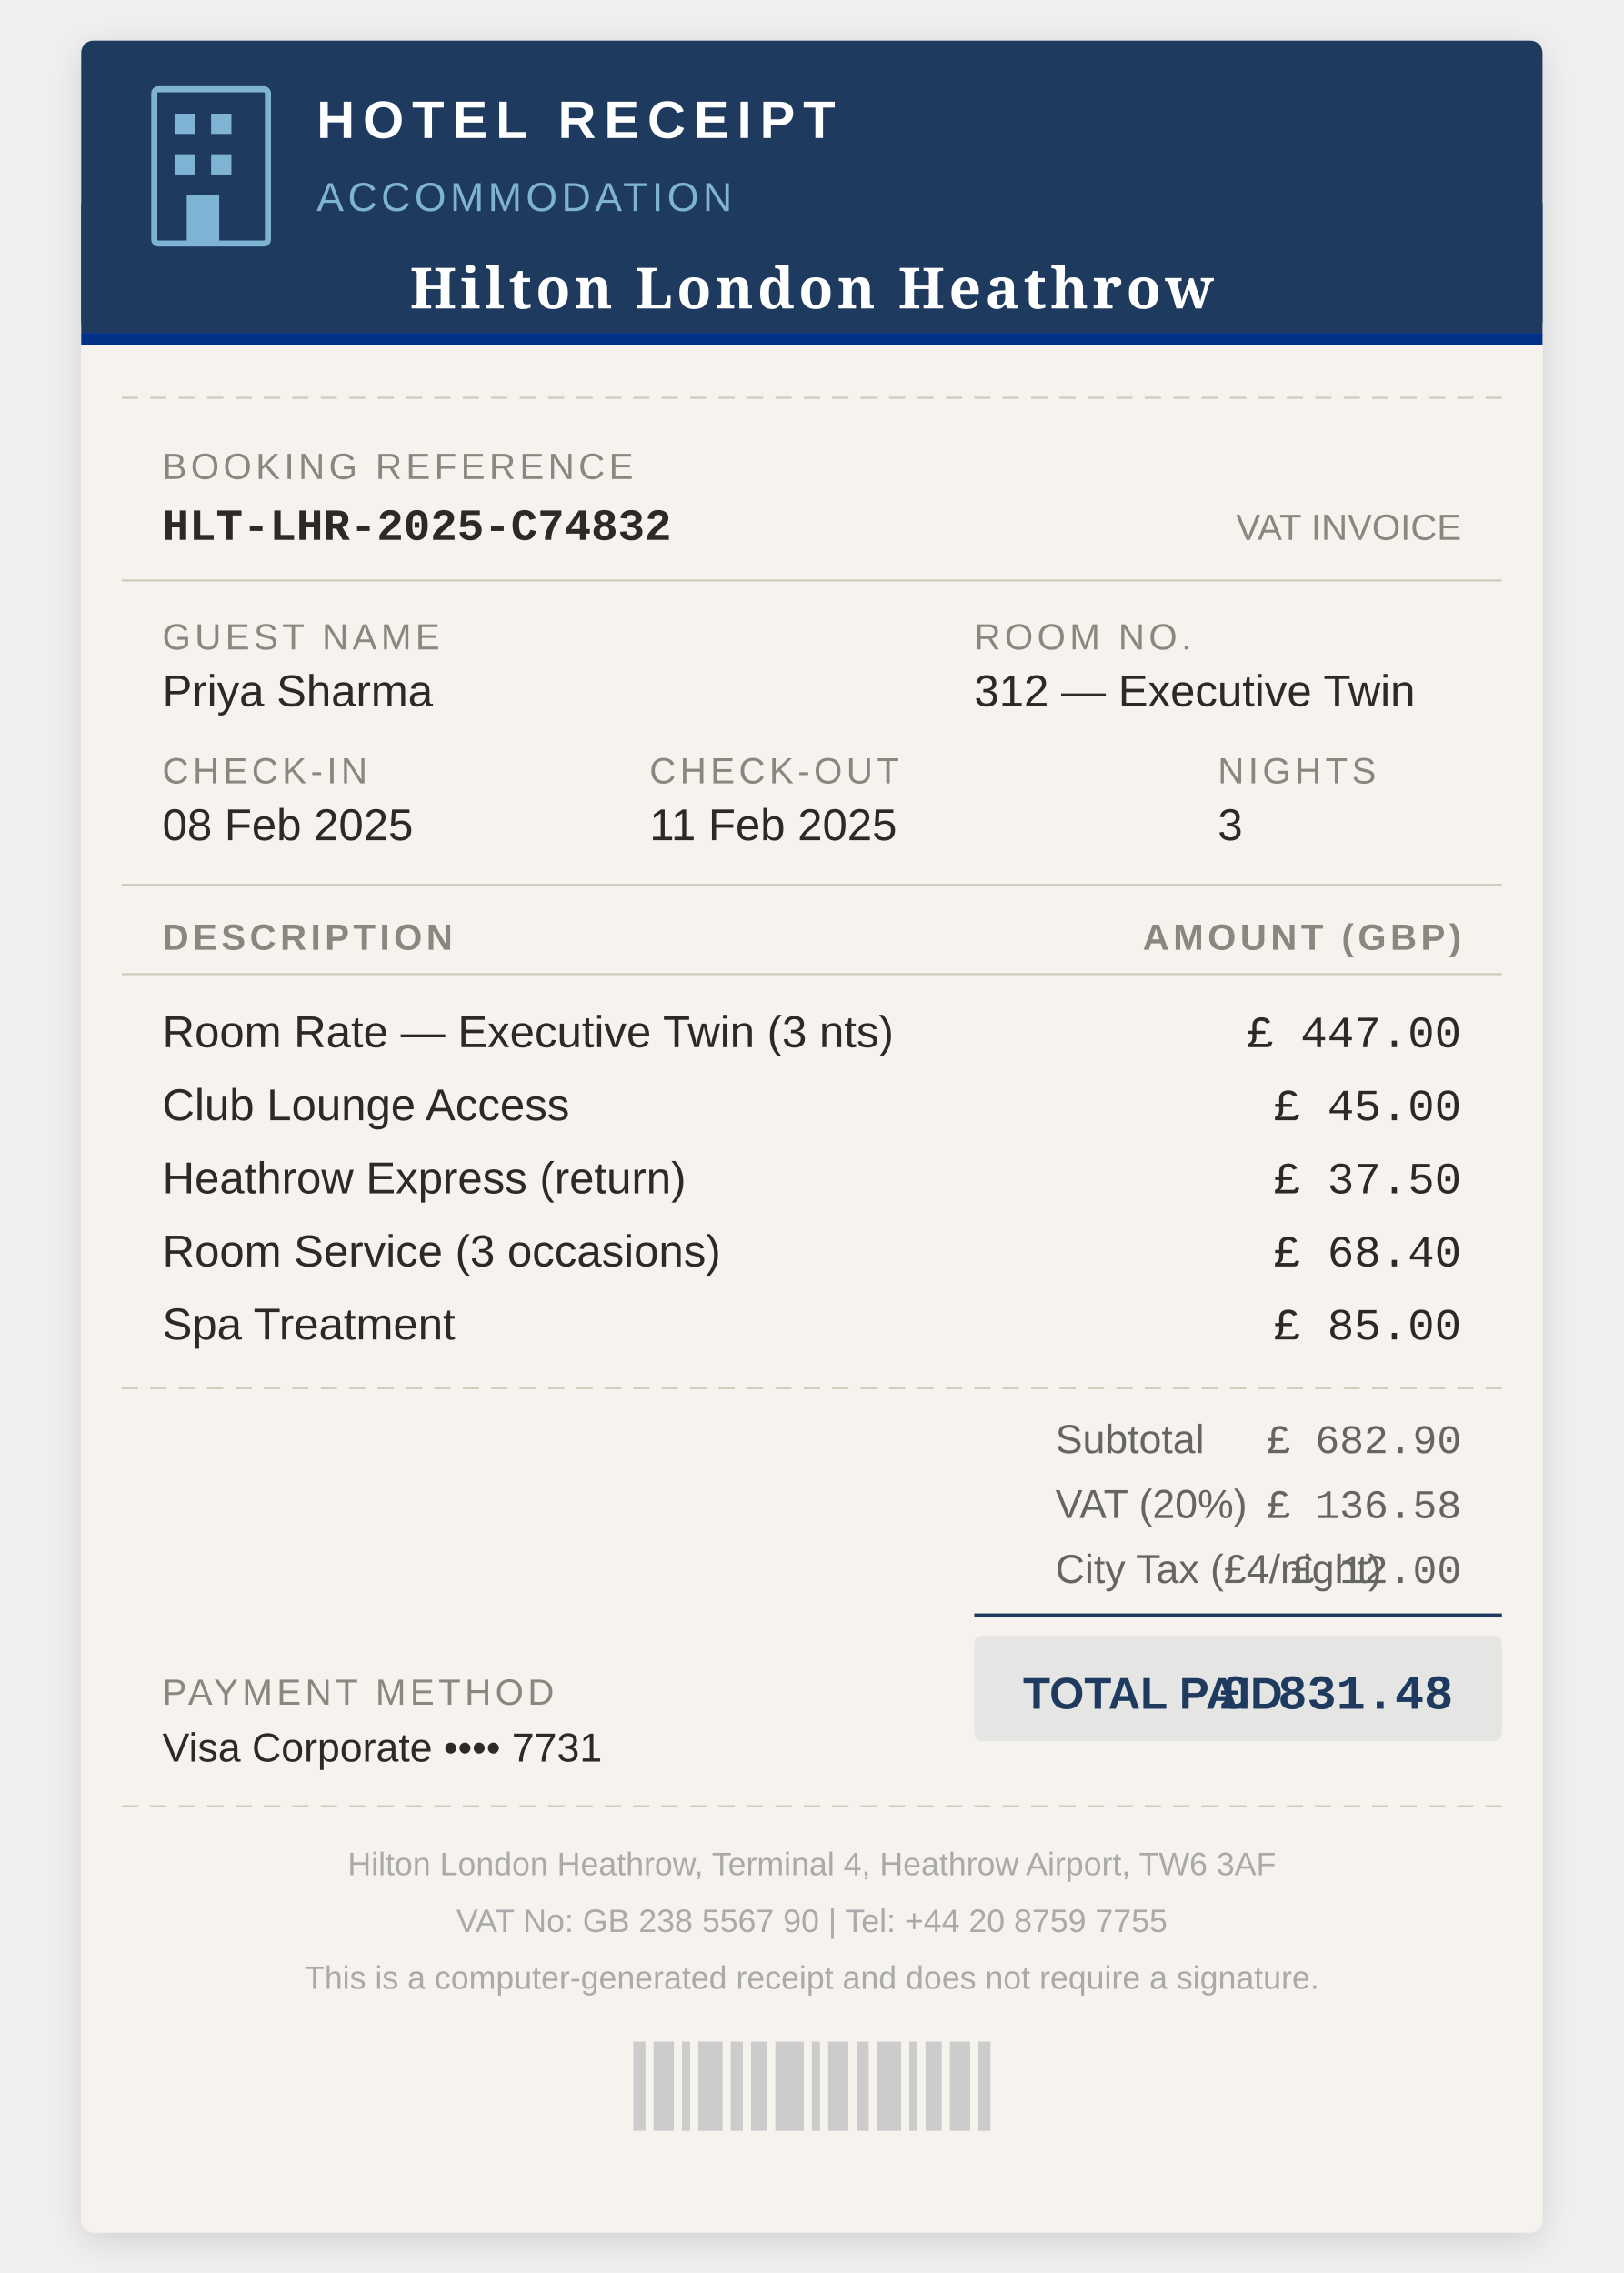
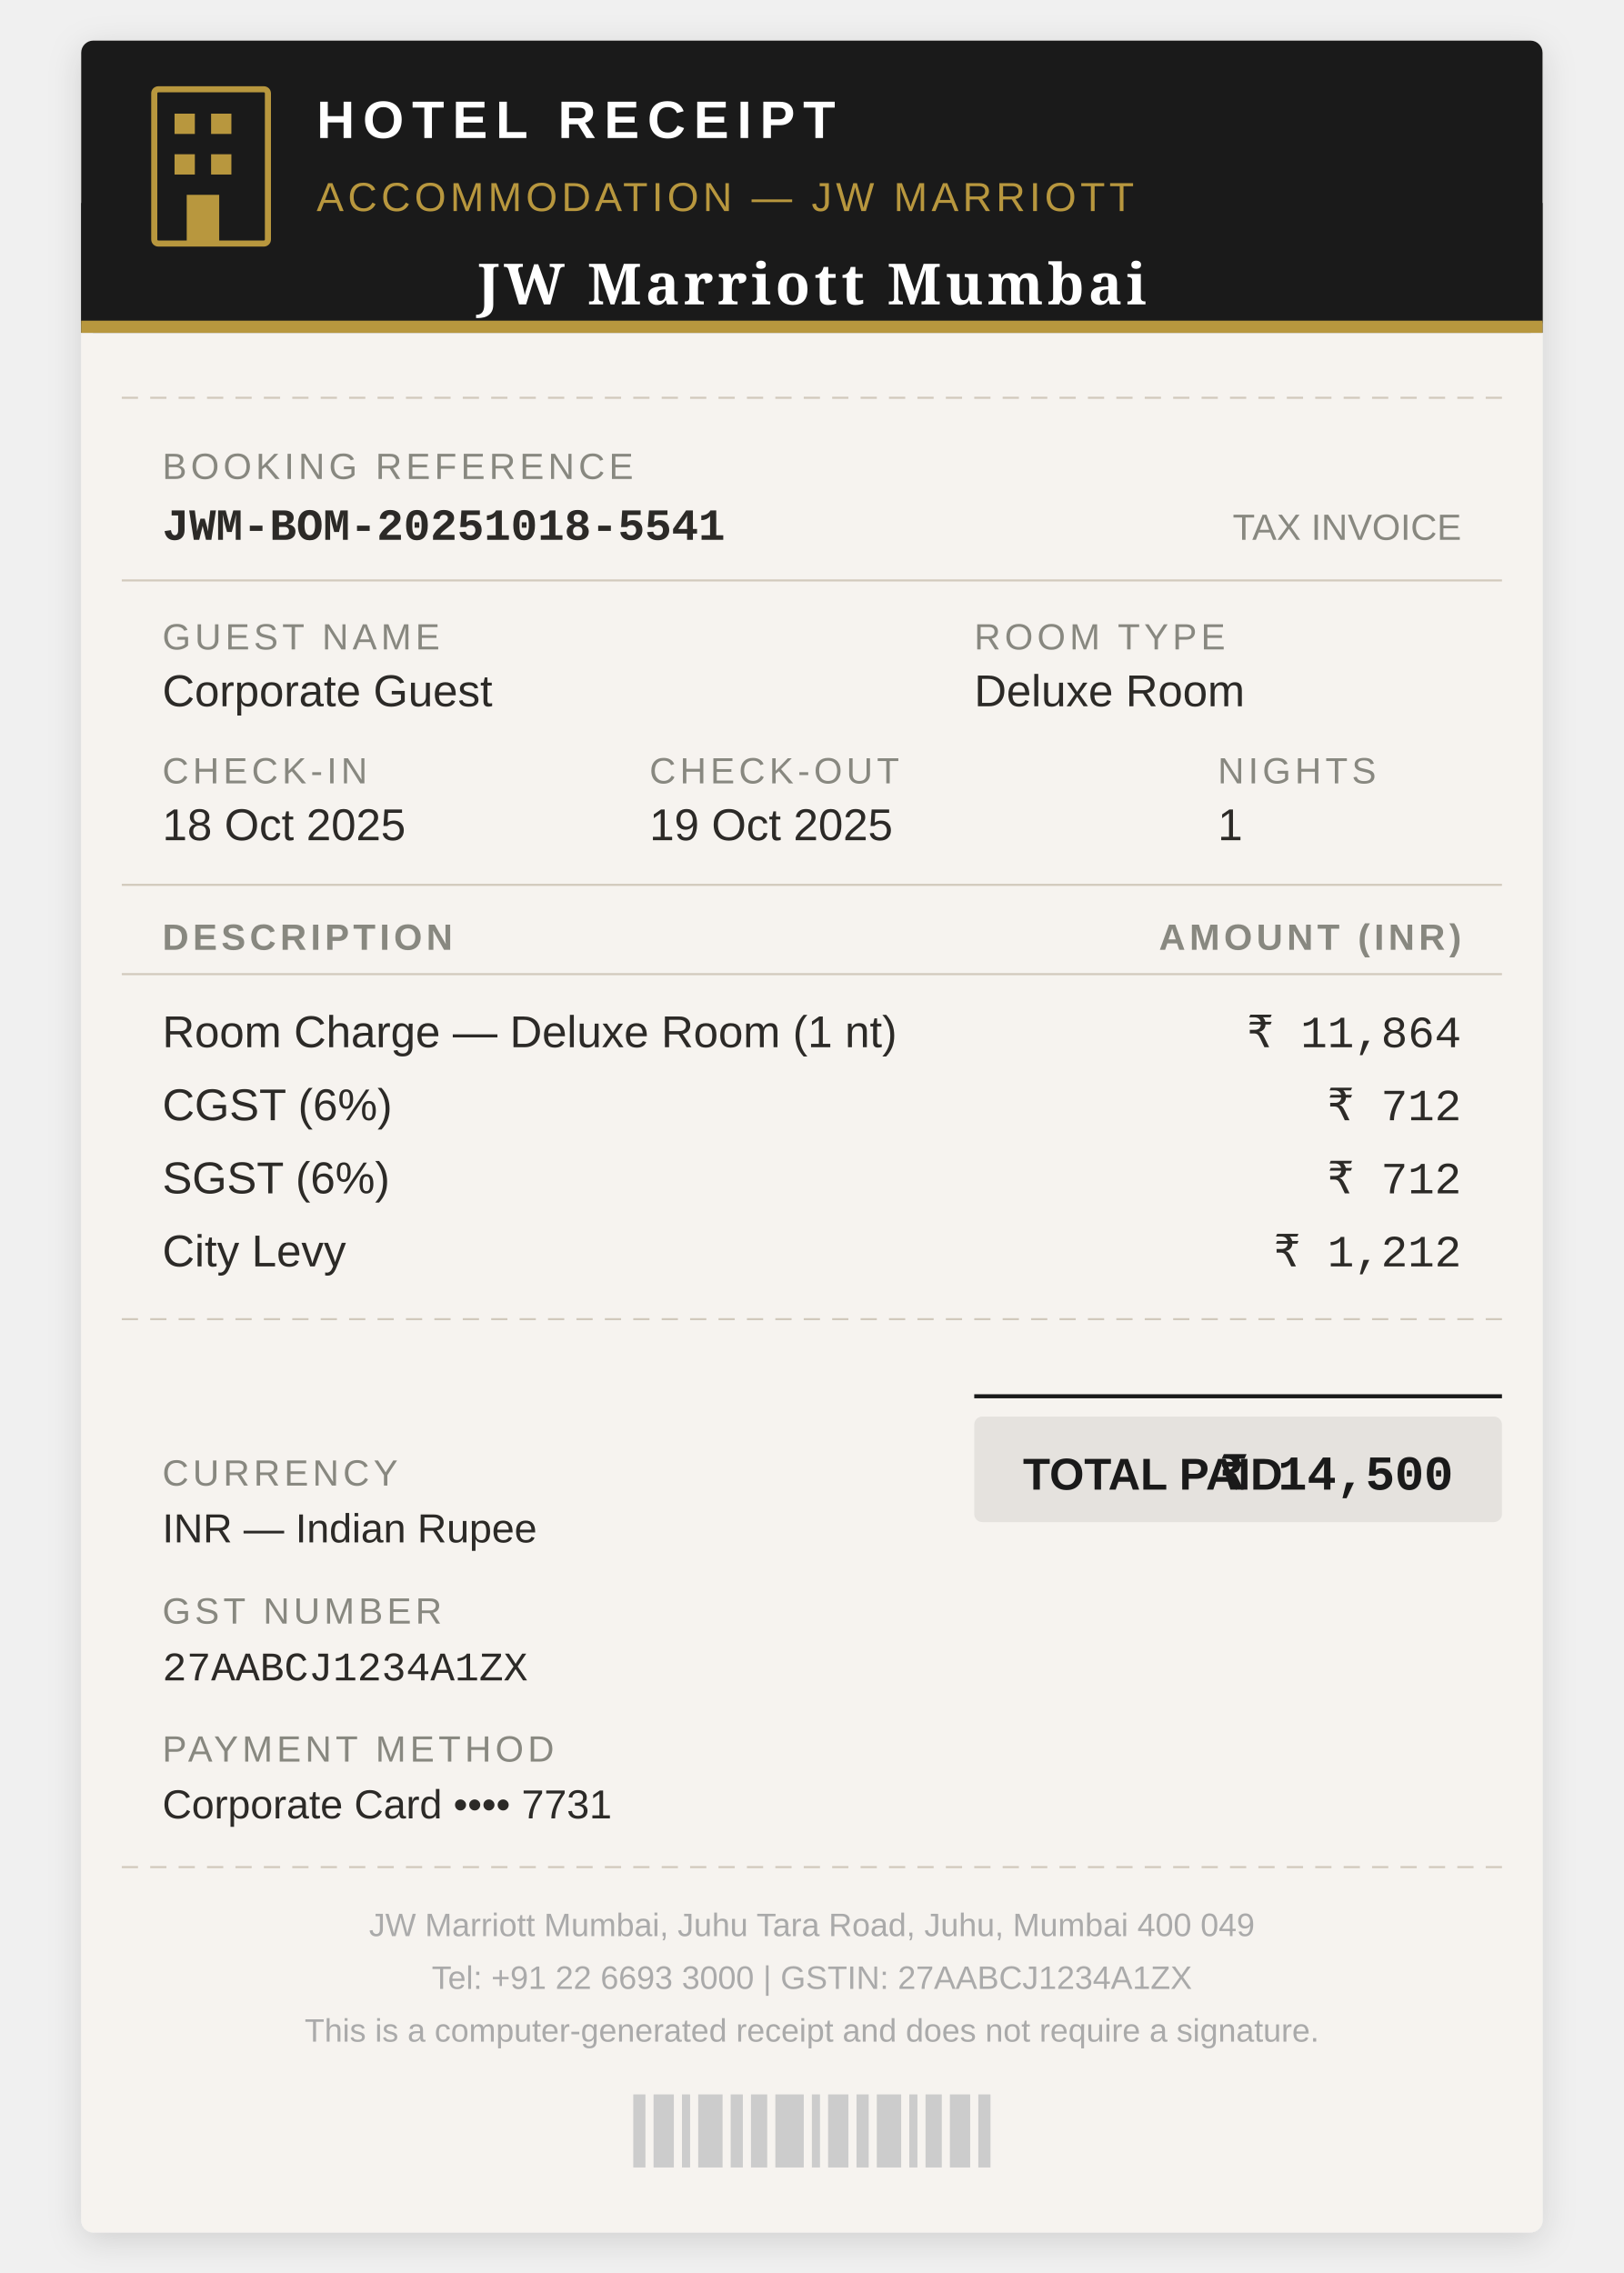
<svg xmlns="http://www.w3.org/2000/svg" width="400" height="560" viewBox="0 0 400 560">
  <defs>
    <filter id="paper-shadow">
      <feDropShadow dx="0" dy="2" stdDeviation="4" flood-color="#00000022" />
    </filter>
  </defs>
  <rect x="20" y="10" width="360" height="540" rx="3" ry="3" fill="#F8F6F2" filter="url(#paper-shadow)" />
  <rect x="20" y="10" width="360" height="540" rx="3" ry="3" fill="#EAE6DD" opacity="0.15" />
-   <rect x="20" y="10" width="360" height="72" rx="3" ry="3" fill="#1E3A5F" />
-   <rect x="20" y="50" width="360" height="32" fill="#1E3A5F" />
-   <rect x="38" y="22" width="28" height="38" rx="1" fill="none" stroke="#7FB3D3" stroke-width="1.5" />
-   <rect x="43" y="28" width="5" height="5" fill="#7FB3D3" />
-   <rect x="52" y="28" width="5" height="5" fill="#7FB3D3" />
-   <rect x="43" y="38" width="5" height="5" fill="#7FB3D3" />
-   <rect x="52" y="38" width="5" height="5" fill="#7FB3D3" />
-   <rect x="46" y="48" width="8" height="12" fill="#7FB3D3" />
+   <rect x="20" y="10" width="360" height="72" rx="3" ry="3" fill="#1A1A1A" />
+   <rect x="20" y="50" width="360" height="32" fill="#1A1A1A" />
+   <rect x="20" y="79" width="360" height="3" fill="#B8973E" />
+   <rect x="38" y="22" width="28" height="38" rx="1" fill="none" stroke="#B8973E" stroke-width="1.5" />
+   <rect x="43" y="28" width="5" height="5" fill="#B8973E" />
+   <rect x="52" y="28" width="5" height="5" fill="#B8973E" />
+   <rect x="43" y="38" width="5" height="5" fill="#B8973E" />
+   <rect x="52" y="38" width="5" height="5" fill="#B8973E" />
+   <rect x="46" y="48" width="8" height="12" fill="#B8973E" />
  <text x="78" y="34" font-family="'Arial', sans-serif" font-size="13" font-weight="700" fill="#FFFFFF" letter-spacing="2">HOTEL RECEIPT</text>
-   <text x="78" y="52" font-family="'Arial', sans-serif" font-size="10" fill="#7FB3D3" letter-spacing="1">ACCOMMODATION</text>
-   <text x="200" y="76" font-family="'Georgia', serif" font-size="14" font-weight="700" fill="#FFFFFF" text-anchor="middle" letter-spacing="1">Hilton London Heathrow</text>
-   <rect x="20" y="82" width="360" height="3" fill="#003087" />
+   <text x="78" y="52" font-family="'Arial', sans-serif" font-size="10" fill="#B8973E" letter-spacing="1">ACCOMMODATION — JW MARRIOTT</text>
+   <text x="200" y="75" font-family="'Georgia', serif" font-size="14" font-weight="700" fill="#FFFFFF" text-anchor="middle" letter-spacing="1">JW Marriott Mumbai</text>
  <line x1="30" y1="98" x2="370" y2="98" stroke="#D1C9BC" stroke-width="0.5" stroke-dasharray="4,3" />
  <text x="40" y="118" font-family="'Arial', sans-serif" font-size="9" fill="#888880" letter-spacing="1">BOOKING REFERENCE</text>
-   <text x="40" y="133" font-family="'Courier New', monospace" font-size="11" font-weight="700" fill="#2C2A27">HLT-LHR-2025-C74832</text>
-   <text x="360" y="133" font-family="'Arial', sans-serif" font-size="9" fill="#888880" text-anchor="end">VAT INVOICE</text>
+   <text x="40" y="133" font-family="'Courier New', monospace" font-size="11" font-weight="700" fill="#2C2A27">JWM-BOM-20251018-5541</text>
+   <text x="360" y="133" font-family="'Arial', sans-serif" font-size="9" fill="#888880" text-anchor="end">TAX INVOICE</text>
  <line x1="30" y1="143" x2="370" y2="143" stroke="#D1C9BC" stroke-width="0.5" />
  <text x="40" y="160" font-family="'Arial', sans-serif" font-size="9" fill="#888880" letter-spacing="1">GUEST NAME</text>
-   <text x="40" y="174" font-family="'Arial', sans-serif" font-size="11" fill="#2C2A27">Priya Sharma</text>
-   <text x="240" y="160" font-family="'Arial', sans-serif" font-size="9" fill="#888880" letter-spacing="1">ROOM NO.</text>
-   <text x="240" y="174" font-family="'Arial', sans-serif" font-size="11" fill="#2C2A27">312 — Executive Twin</text>
+   <text x="40" y="174" font-family="'Arial', sans-serif" font-size="11" fill="#2C2A27">Corporate Guest</text>
+   <text x="240" y="160" font-family="'Arial', sans-serif" font-size="9" fill="#888880" letter-spacing="1">ROOM TYPE</text>
+   <text x="240" y="174" font-family="'Arial', sans-serif" font-size="11" fill="#2C2A27">Deluxe Room</text>
  <text x="40" y="193" font-family="'Arial', sans-serif" font-size="9" fill="#888880" letter-spacing="1">CHECK-IN</text>
-   <text x="40" y="207" font-family="'Arial', sans-serif" font-size="11" fill="#2C2A27">08 Feb 2025</text>
+   <text x="40" y="207" font-family="'Arial', sans-serif" font-size="11" fill="#2C2A27">18 Oct 2025</text>
  <text x="160" y="193" font-family="'Arial', sans-serif" font-size="9" fill="#888880" letter-spacing="1">CHECK-OUT</text>
-   <text x="160" y="207" font-family="'Arial', sans-serif" font-size="11" fill="#2C2A27">11 Feb 2025</text>
+   <text x="160" y="207" font-family="'Arial', sans-serif" font-size="11" fill="#2C2A27">19 Oct 2025</text>
  <text x="300" y="193" font-family="'Arial', sans-serif" font-size="9" fill="#888880" letter-spacing="1">NIGHTS</text>
-   <text x="300" y="207" font-family="'Arial', sans-serif" font-size="11" fill="#2C2A27">3</text>
+   <text x="300" y="207" font-family="'Arial', sans-serif" font-size="11" fill="#2C2A27">1</text>
  <line x1="30" y1="218" x2="370" y2="218" stroke="#D1C9BC" stroke-width="0.5" />
  <text x="40" y="234" font-family="'Arial', sans-serif" font-size="9" font-weight="700" fill="#888880" letter-spacing="1">DESCRIPTION</text>
-   <text x="360" y="234" font-family="'Arial', sans-serif" font-size="9" font-weight="700" fill="#888880" text-anchor="end" letter-spacing="1">AMOUNT (GBP)</text>
+   <text x="360" y="234" font-family="'Arial', sans-serif" font-size="9" font-weight="700" fill="#888880" text-anchor="end" letter-spacing="1">AMOUNT (INR)</text>
  <line x1="30" y1="240" x2="370" y2="240" stroke="#D1C9BC" stroke-width="0.5" />
-   <text x="40" y="258" font-family="'Arial', sans-serif" font-size="11" fill="#2C2A27">Room Rate — Executive Twin (3 nts)</text>
-   <text x="360" y="258" font-family="'Courier New', monospace" font-size="11" fill="#2C2A27" text-anchor="end">£ 447.00</text>
-   <text x="40" y="276" font-family="'Arial', sans-serif" font-size="11" fill="#2C2A27">Club Lounge Access</text>
-   <text x="360" y="276" font-family="'Courier New', monospace" font-size="11" fill="#2C2A27" text-anchor="end">£  45.00</text>
-   <text x="40" y="294" font-family="'Arial', sans-serif" font-size="11" fill="#2C2A27">Heathrow Express (return)</text>
-   <text x="360" y="294" font-family="'Courier New', monospace" font-size="11" fill="#2C2A27" text-anchor="end">£  37.50</text>
-   <text x="40" y="312" font-family="'Arial', sans-serif" font-size="11" fill="#2C2A27">Room Service (3 occasions)</text>
-   <text x="360" y="312" font-family="'Courier New', monospace" font-size="11" fill="#2C2A27" text-anchor="end">£  68.40</text>
-   <text x="40" y="330" font-family="'Arial', sans-serif" font-size="11" fill="#2C2A27">Spa Treatment</text>
-   <text x="360" y="330" font-family="'Courier New', monospace" font-size="11" fill="#2C2A27" text-anchor="end">£  85.00</text>
-   <line x1="30" y1="342" x2="370" y2="342" stroke="#D1C9BC" stroke-width="0.5" stroke-dasharray="4,3" />
-   <text x="260" y="358" font-family="'Arial', sans-serif" font-size="10" fill="#666660">Subtotal</text>
-   <text x="360" y="358" font-family="'Courier New', monospace" font-size="10" fill="#666660" text-anchor="end">£ 682.90</text>
-   <text x="260" y="374" font-family="'Arial', sans-serif" font-size="10" fill="#666660">VAT (20%)</text>
-   <text x="360" y="374" font-family="'Courier New', monospace" font-size="10" fill="#666660" text-anchor="end">£ 136.58</text>
-   <text x="260" y="390" font-family="'Arial', sans-serif" font-size="10" fill="#666660">City Tax (£4/night)</text>
-   <text x="360" y="390" font-family="'Courier New', monospace" font-size="10" fill="#666660" text-anchor="end">£  12.00</text>
-   <line x1="240" y1="398" x2="370" y2="398" stroke="#1E3A5F" stroke-width="1" />
-   <rect x="240" y="403" width="130" height="26" rx="2" fill="#1E3A5F" opacity="0.08" />
-   <text x="252" y="421" font-family="'Arial', sans-serif" font-size="11" font-weight="700" fill="#1E3A5F">TOTAL PAID</text>
-   <text x="358" y="421" font-family="'Courier New', monospace" font-size="12" font-weight="700" fill="#1E3A5F" text-anchor="end">£ 831.48</text>
-   <text x="40" y="420" font-family="'Arial', sans-serif" font-size="9" fill="#888880" letter-spacing="1">PAYMENT METHOD</text>
-   <text x="40" y="434" font-family="'Arial', sans-serif" font-size="10" fill="#2C2A27">Visa Corporate •••• 7731</text>
-   <line x1="30" y1="445" x2="370" y2="445" stroke="#D1C9BC" stroke-width="0.5" stroke-dasharray="4,3" />
-   <text x="200" y="462" font-family="'Arial', sans-serif" font-size="8" fill="#AAAAAA" text-anchor="middle">Hilton London Heathrow, Terminal 4, Heathrow Airport, TW6 3AF</text>
-   <text x="200" y="476" font-family="'Arial', sans-serif" font-size="8" fill="#AAAAAA" text-anchor="middle">VAT No: GB 238 5567 90  |  Tel: +44 20 8759 7755</text>
-   <text x="200" y="490" font-family="'Arial', sans-serif" font-size="8" fill="#AAAAAA" text-anchor="middle">This is a computer-generated receipt and does not require a signature.</text>
-   <rect x="156" y="503" width="3" height="22" fill="#CCCCCC" />
-   <rect x="161" y="503" width="5" height="22" fill="#CCCCCC" />
-   <rect x="168" y="503" width="2" height="22" fill="#CCCCCC" />
-   <rect x="172" y="503" width="6" height="22" fill="#CCCCCC" />
-   <rect x="180" y="503" width="3" height="22" fill="#CCCCCC" />
-   <rect x="185" y="503" width="4" height="22" fill="#CCCCCC" />
-   <rect x="191" y="503" width="7" height="22" fill="#CCCCCC" />
-   <rect x="200" y="503" width="2" height="22" fill="#CCCCCC" />
-   <rect x="204" y="503" width="5" height="22" fill="#CCCCCC" />
-   <rect x="211" y="503" width="3" height="22" fill="#CCCCCC" />
-   <rect x="216" y="503" width="6" height="22" fill="#CCCCCC" />
-   <rect x="224" y="503" width="2" height="22" fill="#CCCCCC" />
-   <rect x="228" y="503" width="4" height="22" fill="#CCCCCC" />
-   <rect x="234" y="503" width="5" height="22" fill="#CCCCCC" />
-   <rect x="241" y="503" width="3" height="22" fill="#CCCCCC" />
+   <text x="40" y="258" font-family="'Arial', sans-serif" font-size="11" fill="#2C2A27">Room Charge — Deluxe Room (1 nt)</text>
+   <text x="360" y="258" font-family="'Courier New', monospace" font-size="11" fill="#2C2A27" text-anchor="end">₹ 11,864</text>
+   <text x="40" y="276" font-family="'Arial', sans-serif" font-size="11" fill="#2C2A27">CGST (6%)</text>
+   <text x="360" y="276" font-family="'Courier New', monospace" font-size="11" fill="#2C2A27" text-anchor="end">₹    712</text>
+   <text x="40" y="294" font-family="'Arial', sans-serif" font-size="11" fill="#2C2A27">SGST (6%)</text>
+   <text x="360" y="294" font-family="'Courier New', monospace" font-size="11" fill="#2C2A27" text-anchor="end">₹    712</text>
+   <text x="40" y="312" font-family="'Arial', sans-serif" font-size="11" fill="#2C2A27">City Levy</text>
+   <text x="360" y="312" font-family="'Courier New', monospace" font-size="11" fill="#2C2A27" text-anchor="end">₹  1,212</text>
+   <line x1="30" y1="325" x2="370" y2="325" stroke="#D1C9BC" stroke-width="0.5" stroke-dasharray="4,3" />
+   <line x1="240" y1="344" x2="370" y2="344" stroke="#1A1A1A" stroke-width="1" />
+   <rect x="240" y="349" width="130" height="26" rx="2" fill="#1A1A1A" opacity="0.08" />
+   <text x="252" y="367" font-family="'Arial', sans-serif" font-size="11" font-weight="700" fill="#1A1A1A">TOTAL PAID</text>
+   <text x="358" y="367" font-family="'Courier New', monospace" font-size="12" font-weight="700" fill="#1A1A1A" text-anchor="end">₹ 14,500</text>
+   <text x="40" y="366" font-family="'Arial', sans-serif" font-size="9" fill="#888880" letter-spacing="1">CURRENCY</text>
+   <text x="40" y="380" font-family="'Arial', sans-serif" font-size="10" fill="#2C2A27">INR — Indian Rupee</text>
+   <text x="40" y="400" font-family="'Arial', sans-serif" font-size="9" fill="#888880" letter-spacing="1">GST NUMBER</text>
+   <text x="40" y="414" font-family="'Courier New', monospace" font-size="10" fill="#2C2A27">27AABCJ1234A1ZX</text>
+   <text x="40" y="434" font-family="'Arial', sans-serif" font-size="9" fill="#888880" letter-spacing="1">PAYMENT METHOD</text>
+   <text x="40" y="448" font-family="'Arial', sans-serif" font-size="10" fill="#2C2A27">Corporate Card •••• 7731</text>
+   <line x1="30" y1="460" x2="370" y2="460" stroke="#D1C9BC" stroke-width="0.5" stroke-dasharray="4,3" />
+   <text x="200" y="477" font-family="'Arial', sans-serif" font-size="8" fill="#AAAAAA" text-anchor="middle">JW Marriott Mumbai, Juhu Tara Road, Juhu, Mumbai 400 049</text>
+   <text x="200" y="490" font-family="'Arial', sans-serif" font-size="8" fill="#AAAAAA" text-anchor="middle">Tel: +91 22 6693 3000  |  GSTIN: 27AABCJ1234A1ZX</text>
+   <text x="200" y="503" font-family="'Arial', sans-serif" font-size="8" fill="#AAAAAA" text-anchor="middle">This is a computer-generated receipt and does not require a signature.</text>
+   <rect x="156" y="516" width="3" height="18" fill="#CCCCCC" />
+   <rect x="161" y="516" width="5" height="18" fill="#CCCCCC" />
+   <rect x="168" y="516" width="2" height="18" fill="#CCCCCC" />
+   <rect x="172" y="516" width="6" height="18" fill="#CCCCCC" />
+   <rect x="180" y="516" width="3" height="18" fill="#CCCCCC" />
+   <rect x="185" y="516" width="4" height="18" fill="#CCCCCC" />
+   <rect x="191" y="516" width="7" height="18" fill="#CCCCCC" />
+   <rect x="200" y="516" width="2" height="18" fill="#CCCCCC" />
+   <rect x="204" y="516" width="5" height="18" fill="#CCCCCC" />
+   <rect x="211" y="516" width="3" height="18" fill="#CCCCCC" />
+   <rect x="216" y="516" width="6" height="18" fill="#CCCCCC" />
+   <rect x="224" y="516" width="2" height="18" fill="#CCCCCC" />
+   <rect x="228" y="516" width="4" height="18" fill="#CCCCCC" />
+   <rect x="234" y="516" width="5" height="18" fill="#CCCCCC" />
+   <rect x="241" y="516" width="3" height="18" fill="#CCCCCC" />
</svg>
